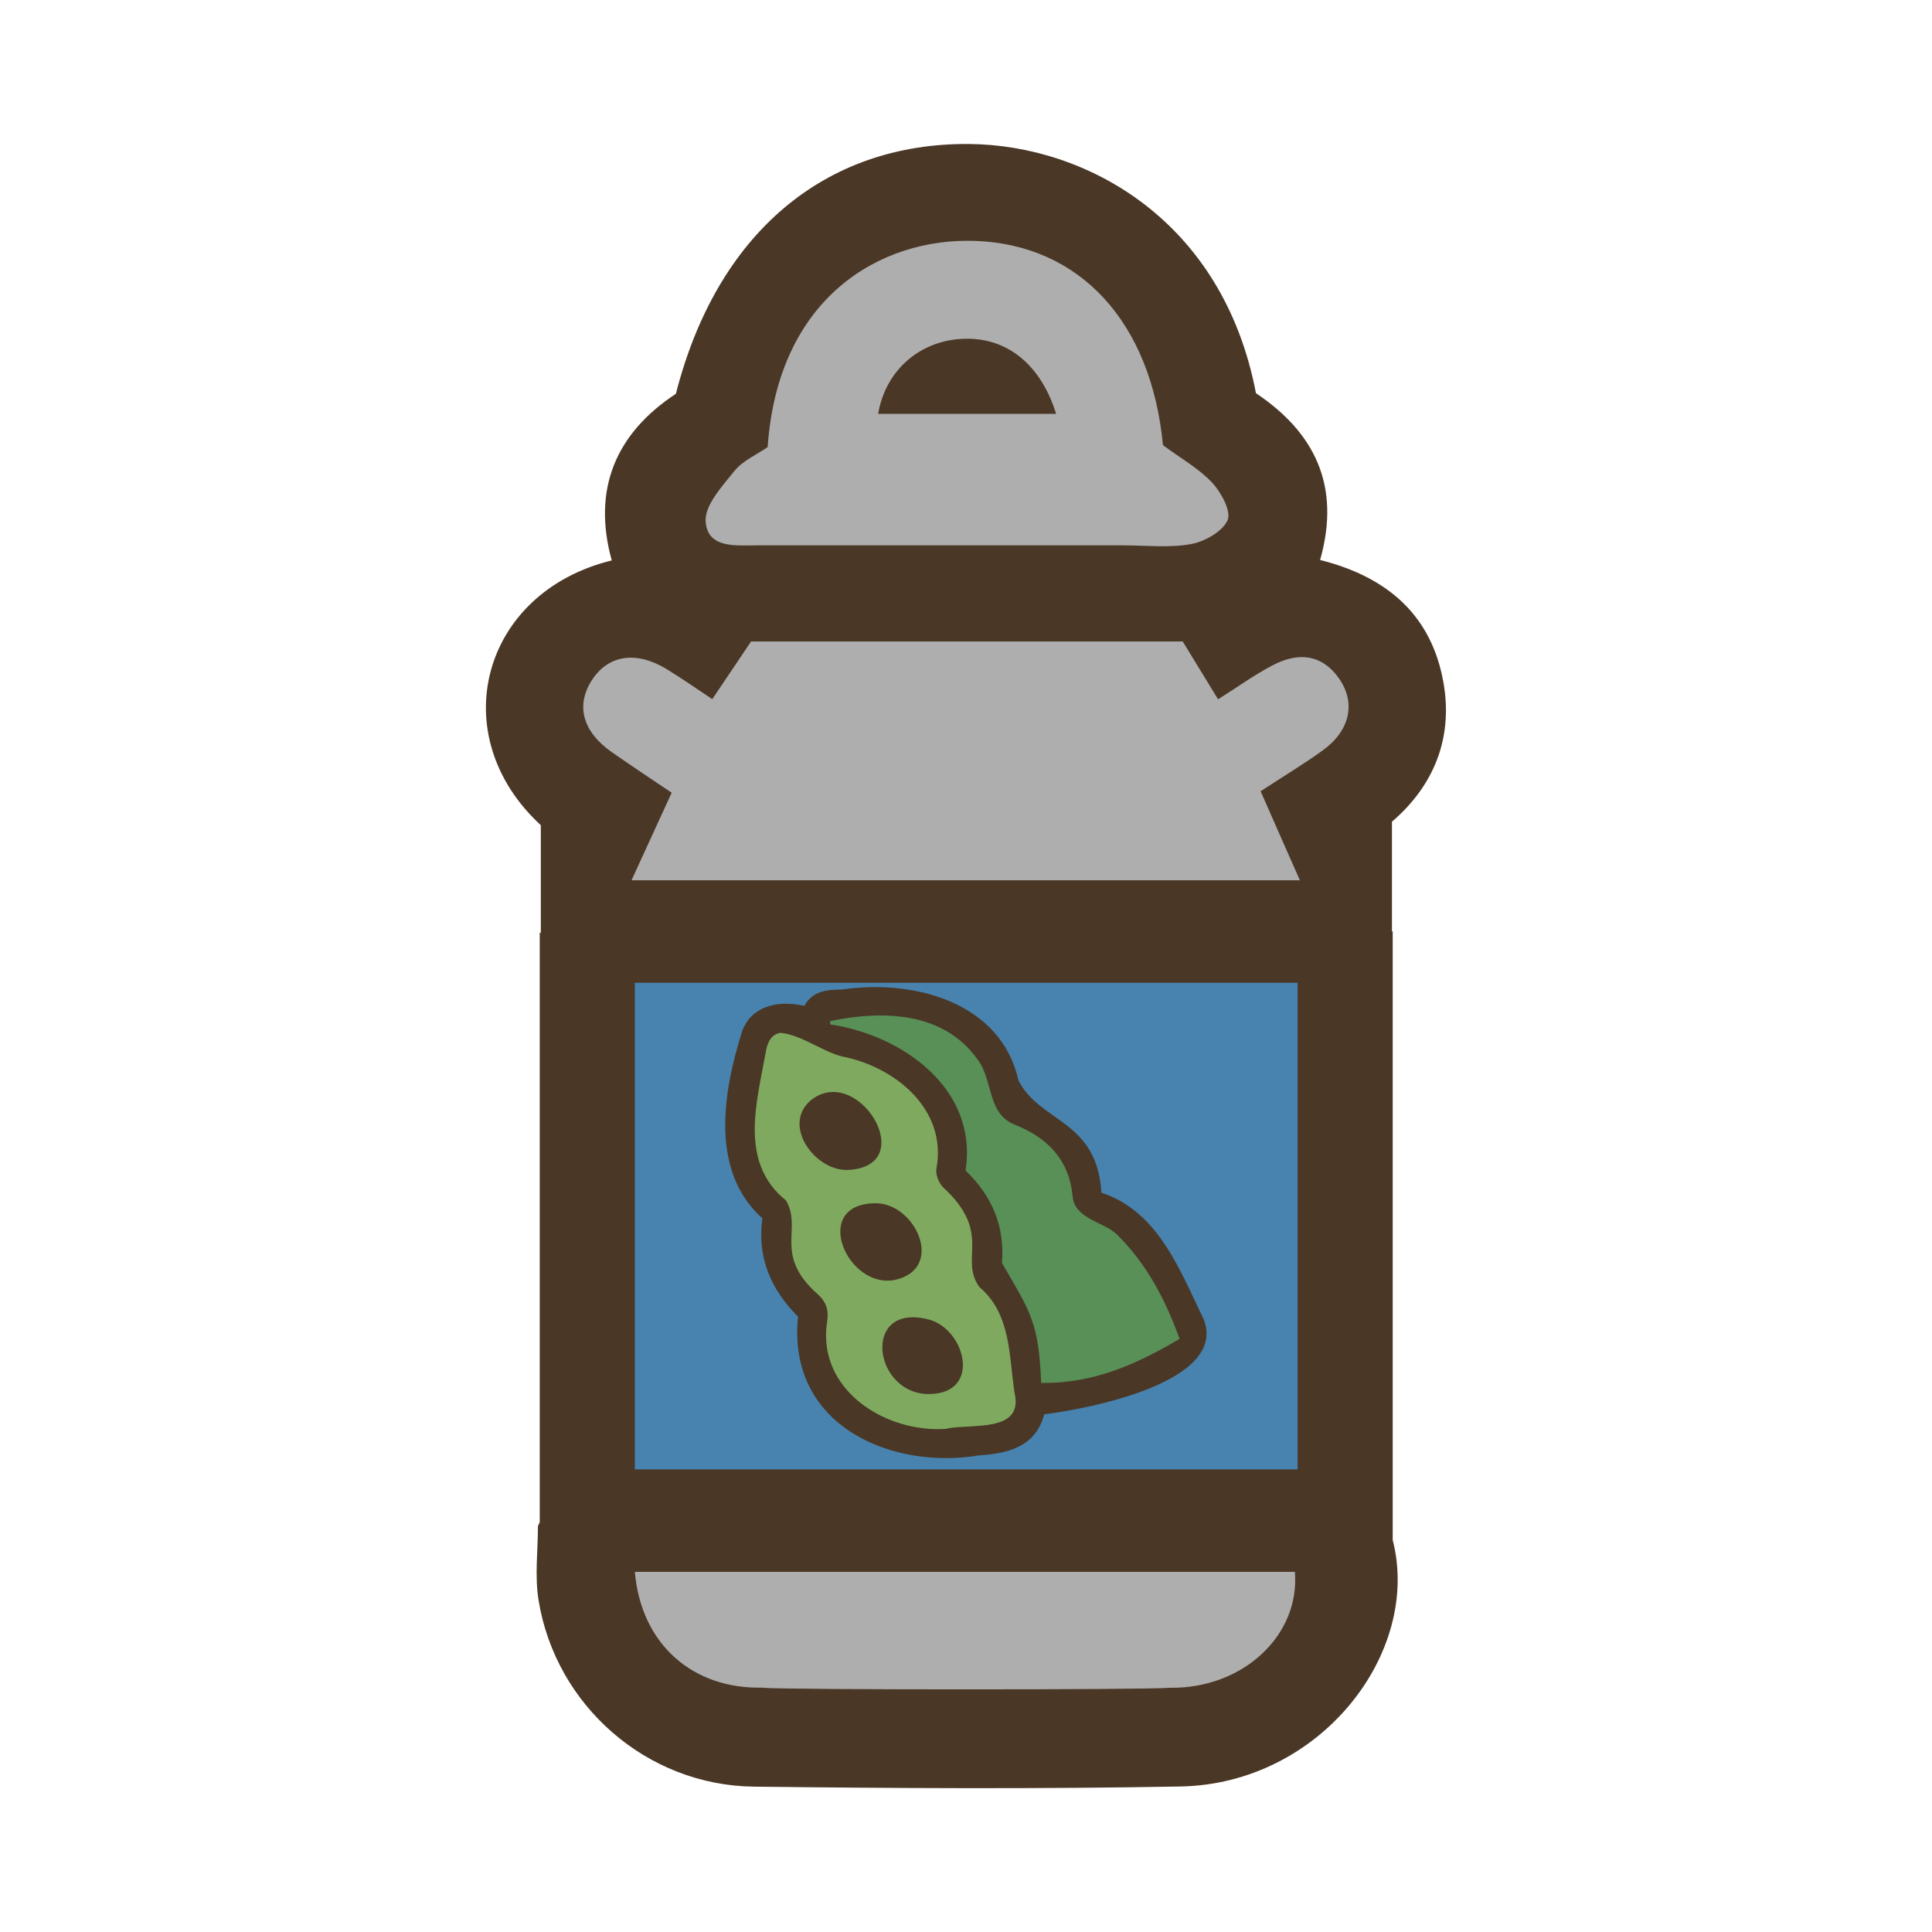
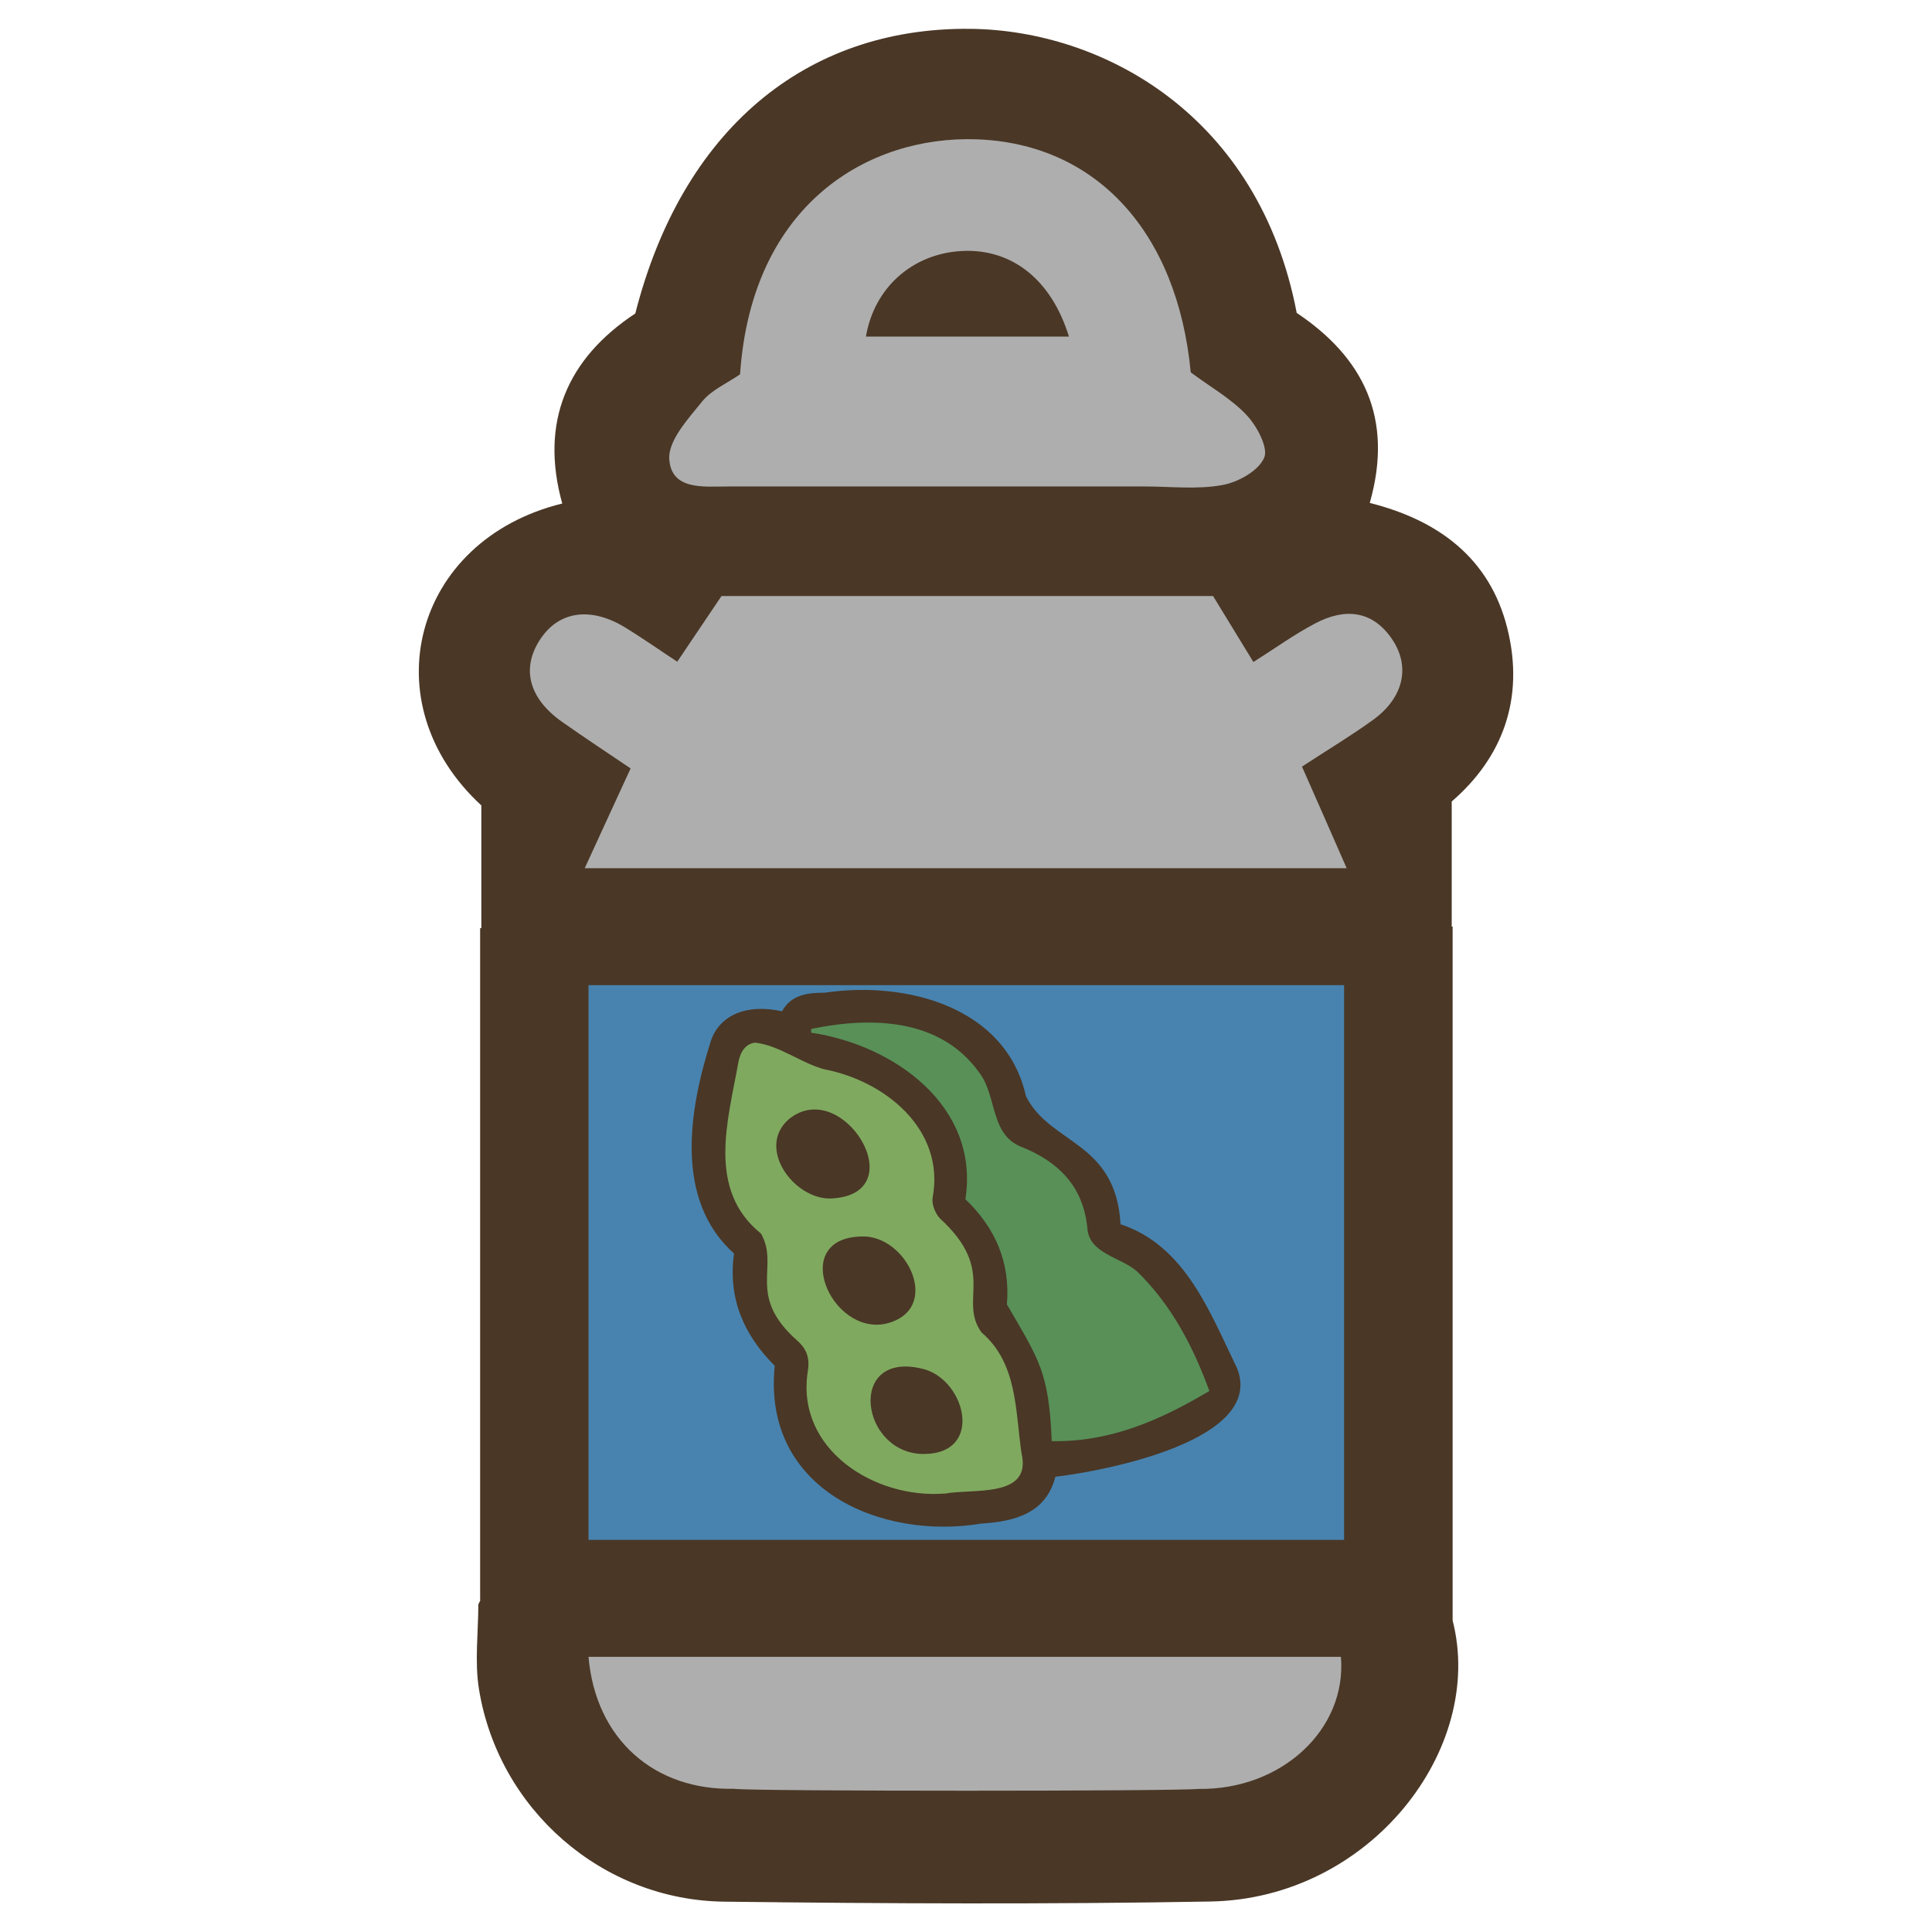
<svg xmlns="http://www.w3.org/2000/svg" id="fill_soymilk" viewBox="0 0 128 128">
+   <path d="M31.81,106.01v-44.52s.06,0,.08,0v-8.13c-7.36-6.77-4.51-17.58,5.36-20-1.5-5.39.32-9.61,4.84-12.59,3.08-12.09,11.21-18.97,22.19-18.86,8.8.09,19.13,5.73,21.63,18.82,4.38,2.93,6.45,6.94,4.84,12.59,4.53,1.14,7.94,3.64,9.11,8.29,1.17,4.67-.32,8.59-3.68,11.49v8.29s.04,0,.06,0v45.97c2.18,8.48-5.44,18.43-16.04,18.62-10.73.19-21.47.14-32.21.01-8.09-.09-14.98-6.12-16.26-14.1-.29-1.82-.04-3.73-.04-5.59.05-.1.09-.19.14-.29Z" style="fill: #4a3726; stroke-width: 0px;" />
+   <path d="M38.99,102.02v-36.75h50.06v36.75h-50.06Z" style="fill: #4883af; stroke-width: 0px;" />
+   <path d="M47.78,39.49h32.59c.83,1.36,1.7,2.78,2.67,4.37,1.43-.9,2.72-1.84,4.12-2.57,1.89-.99,3.71-.89,5.03,1,1.29,1.85.81,3.94-1.23,5.41-1.45,1.05-2.99,1.97-4.7,3.09.96,2.18,1.9,4.3,2.96,6.73h-50.48c1-2.17,1.92-4.19,3.04-6.61-1.47-.99-3.01-2.01-4.52-3.07-2.26-1.58-2.76-3.62-1.41-5.57,1.23-1.79,3.31-2.07,5.55-.71,1.13.69,2.21,1.45,3.47,2.28,1.07-1.58,2.07-3.08,2.93-4.35Z" style="fill: #aeaeae; stroke-width: 0px;" />
+   <path d="M78.89,24.67c1.33.99,2.69,1.75,3.7,2.83.69.73,1.46,2.18,1.16,2.84-.39.87-1.74,1.62-2.79,1.8-1.66.3-3.4.09-5.11.09-9.21,0-18.42,0-27.63,0-1.6,0-3.74.27-3.88-1.81-.08-1.23,1.25-2.67,2.18-3.82.62-.77,1.66-1.21,2.51-1.8.77-11.31,8.52-15.82,15.68-15.57,7.89.28,13.29,6.11,14.18,15.44Z" style="fill: #aeaeae; stroke-width: 0px;" />
+   <path d="M48.67,118.51c-5.32.14-9.21-3.29-9.68-8.74h49.85c.4,4.8-3.93,8.83-9.43,8.75-1.67.16-29.03.16-30.74,0Z" style="fill: #aeaeae; stroke-width: 0px;" />
+   <path d="M70.81,22.3h-13.44c.55-3.26,3.1-5.5,6.36-5.67,3.26-.17,5.91,1.84,7.09,5.67Z" style="fill: #4a3726; stroke-width: 0px;" />
  <g>
-     <path d="M35.76,100.85v-39.05s.05,0,.07,0v-7.13c-6.46-5.94-3.96-15.42,4.7-17.54-1.31-4.73.28-8.43,4.25-11.04,2.7-10.6,9.84-16.64,19.46-16.55,7.72.08,16.78,5.03,18.97,16.51,3.84,2.57,5.66,6.09,4.25,11.05,3.98,1,6.96,3.19,7.99,7.27,1.03,4.09-.28,7.54-3.23,10.07v7.27s.03,0,.05,0v40.32c1.92,7.44-4.77,16.16-14.07,16.33-9.42.17-18.84.12-28.25.01-7.1-.08-13.14-5.37-14.27-12.36-.26-1.6-.04-3.27-.04-4.91.04-.08.08-.17.12-.25Z" style="fill: #4a3726; stroke-width: 0px;" />
-     <path d="M42.06,97.35v-32.24h43.91v32.24h-43.91Z" style="fill: #4883af; stroke-width: 0px;" />
-     <path d="M49.78,42.5h28.58c.73,1.19,1.49,2.44,2.34,3.83,1.26-.79,2.39-1.61,3.61-2.25,1.65-.87,3.25-.78,4.41.88,1.13,1.62.71,3.46-1.08,4.75-1.27.92-2.62,1.73-4.12,2.71.84,1.91,1.66,3.78,2.6,5.9h-44.28c.87-1.9,1.69-3.68,2.66-5.8-1.29-.87-2.64-1.76-3.97-2.69-1.98-1.39-2.42-3.17-1.24-4.88,1.08-1.57,2.9-1.82,4.86-.63.99.6,1.94,1.27,3.04,2,.94-1.39,1.82-2.7,2.57-3.82Z" style="fill: #aeaeae; stroke-width: 0px;" />
-     <path d="M77.06,29.5c1.17.87,2.36,1.53,3.25,2.48.6.64,1.28,1.91,1.02,2.49-.35.76-1.53,1.42-2.44,1.58-1.45.26-2.99.08-4.49.08-8.08,0-16.16,0-24.24,0-1.4,0-3.28.23-3.41-1.58-.07-1.08,1.1-2.34,1.91-3.35.55-.68,1.46-1.07,2.2-1.58.68-9.92,7.47-13.88,13.75-13.66,6.93.25,11.66,5.36,12.44,13.54Z" style="fill: #aeaeae; stroke-width: 0px;" />
-     <path d="M50.55,111.81c-4.67.12-8.08-2.89-8.49-7.67h43.73c.35,4.21-3.45,7.75-8.28,7.68-1.46.14-25.46.14-26.96,0Z" style="fill: #aeaeae; stroke-width: 0px;" />
-     <path d="M69.97,27.42h-11.79c.48-2.86,2.72-4.83,5.57-4.97,2.86-.15,5.18,1.61,6.22,4.97Z" style="fill: #4a3726; stroke-width: 0px;" />
-   </g>
-   <g>
-     <path d="M52.87,87.23c-1.8-1.8-2.72-3.92-2.36-6.51-3.49-3.13-2.61-8.37-1.35-12.37.54-1.55,2.14-2.15,4.13-1.71.53-.97,1.47-1.08,2.49-1.08,4.76-.71,10.54.84,11.69,6.01,1.41,2.82,5.22,2.6,5.5,7.45,3.77,1.24,5.18,5.1,6.77,8.37,1.66,4.17-7.65,5.96-10.56,6.31-.54,2.09-2.29,2.6-4.3,2.72-5.81.98-12.75-1.96-12.01-9.19Z" style="fill: #4a3726; stroke-width: 0px;" />
-     <path d="M62.75,94.66c-4.05.32-8.66-2.56-7.95-7.11.11-.71-.03-1.26-.61-1.79-2.98-2.64-1.01-4.29-2.11-6.22-3.16-2.54-1.93-6.54-1.33-9.92.1-.6.4-1.13.97-1.19,1.4.14,2.69,1.2,4.05,1.56,3.51.67,7.01,3.5,6.27,7.44-.07.38.16.95.44,1.23,3.32,3.05,1.03,4.71,2.41,6.61,2.1,1.79,1.95,4.54,2.33,7.03.61,2.63-2.85,2.02-4.47,2.34Z" style="fill: #7fa95f; stroke-width: 0px;" />
-     <path d="M78.14,88.71c-2.84,1.68-5.73,2.97-9.16,2.91-.16-4.04-.73-4.72-2.6-7.95.2-2.44-.66-4.44-2.41-6.12.84-5.42-4.18-8.97-8.97-9.68,0-.07,0-.15,0-.22,3.47-.72,7.49-.64,9.75,2.52,1.08,1.38.61,3.66,2.55,4.37,2.09.85,3.52,2.27,3.76,4.68.1,1.52,2,1.7,2.91,2.54,1.99,1.95,3.23,4.32,4.18,6.94Z" style="fill: #589058; stroke-width: 0px;" />
-     <path d="M56.21,77.51c-2.17.12-4.42-2.91-2.53-4.58,3.12-2.6,7.36,4.31,2.53,4.58Z" style="fill: #4a3726; stroke-width: 0px;" />
-     <path d="M57.91,79.72c2.68-.12,4.77,4.28,1.42,5.07-3.19.68-5.62-4.96-1.42-5.07Z" style="fill: #4a3726; stroke-width: 0px;" />
-     <path d="M61.57,92.36c-3.71.03-4.51-5.99-.16-4.97,2.52.53,3.71,4.93.16,4.97Z" style="fill: #4a3726; stroke-width: 0px;" />
+     <path d="M51.32,90.48c-2.05-2.05-3.1-4.47-2.69-7.43-3.98-3.57-2.98-9.54-1.53-14.1.61-1.76,2.44-2.45,4.71-1.95.61-1.1,1.68-1.23,2.83-1.23,5.43-.81,12.02.96,13.33,6.85,1.6,3.22,5.95,2.96,6.27,8.49,4.29,1.42,5.91,5.82,7.72,9.54,1.89,4.76-8.72,6.8-12.04,7.19-.61,2.38-2.61,2.96-4.9,3.1-6.63,1.11-14.54-2.24-13.69-10.47Z" style="fill: #4a3726; stroke-width: 0px;" />
+     <path d="M62.58,98.95c-4.62.37-9.88-2.92-9.06-8.1.13-.81-.03-1.44-.7-2.03-3.4-3.01-1.15-4.88-2.4-7.09-3.6-2.9-2.2-7.46-1.51-11.3.11-.68.46-1.28,1.11-1.35,1.59.16,3.07,1.37,4.62,1.77,4,.77,7.99,3.99,7.15,8.49-.08.43.18,1.08.5,1.4,3.79,3.48,1.18,5.37,2.74,7.54,2.39,2.04,2.23,5.17,2.65,8.01.7,3-3.25,2.31-5.1,2.67Z" style="fill: #7fa95f; stroke-width: 0px;" />
+     <path d="M80.12,92.16c-3.24,1.92-6.54,3.39-10.44,3.32-.19-4.6-.84-5.38-2.97-9.06.23-2.78-.76-5.06-2.75-6.97.96-6.18-4.76-10.23-10.22-11.03,0-.08,0-.17,0-.25,3.95-.82,8.54-.73,11.12,2.87,1.23,1.57.69,4.17,2.9,4.98,2.38.97,4.01,2.59,4.28,5.34.11,1.73,2.27,1.93,3.32,2.9,2.27,2.23,3.68,4.93,4.77,7.91Z" style="fill: #589058; stroke-width: 0px;" />
+     <path d="M55.12,79.4c-2.47.14-5.04-3.32-2.88-5.23,3.55-2.96,8.39,4.92,2.88,5.23Z" style="fill: #4a3726; stroke-width: 0px;" />
+     <path d="M57.06,81.92c3.06-.14,5.43,4.88,1.62,5.78-3.63.77-6.41-5.66-1.62-5.78Z" style="fill: #4a3726; stroke-width: 0px;" />
+     <path d="M61.23,96.33c-4.23.03-5.15-6.83-.18-5.66,2.87.6,4.23,5.62.18,5.66Z" style="fill: #4a3726; stroke-width: 0px;" />
  </g>
</svg>
